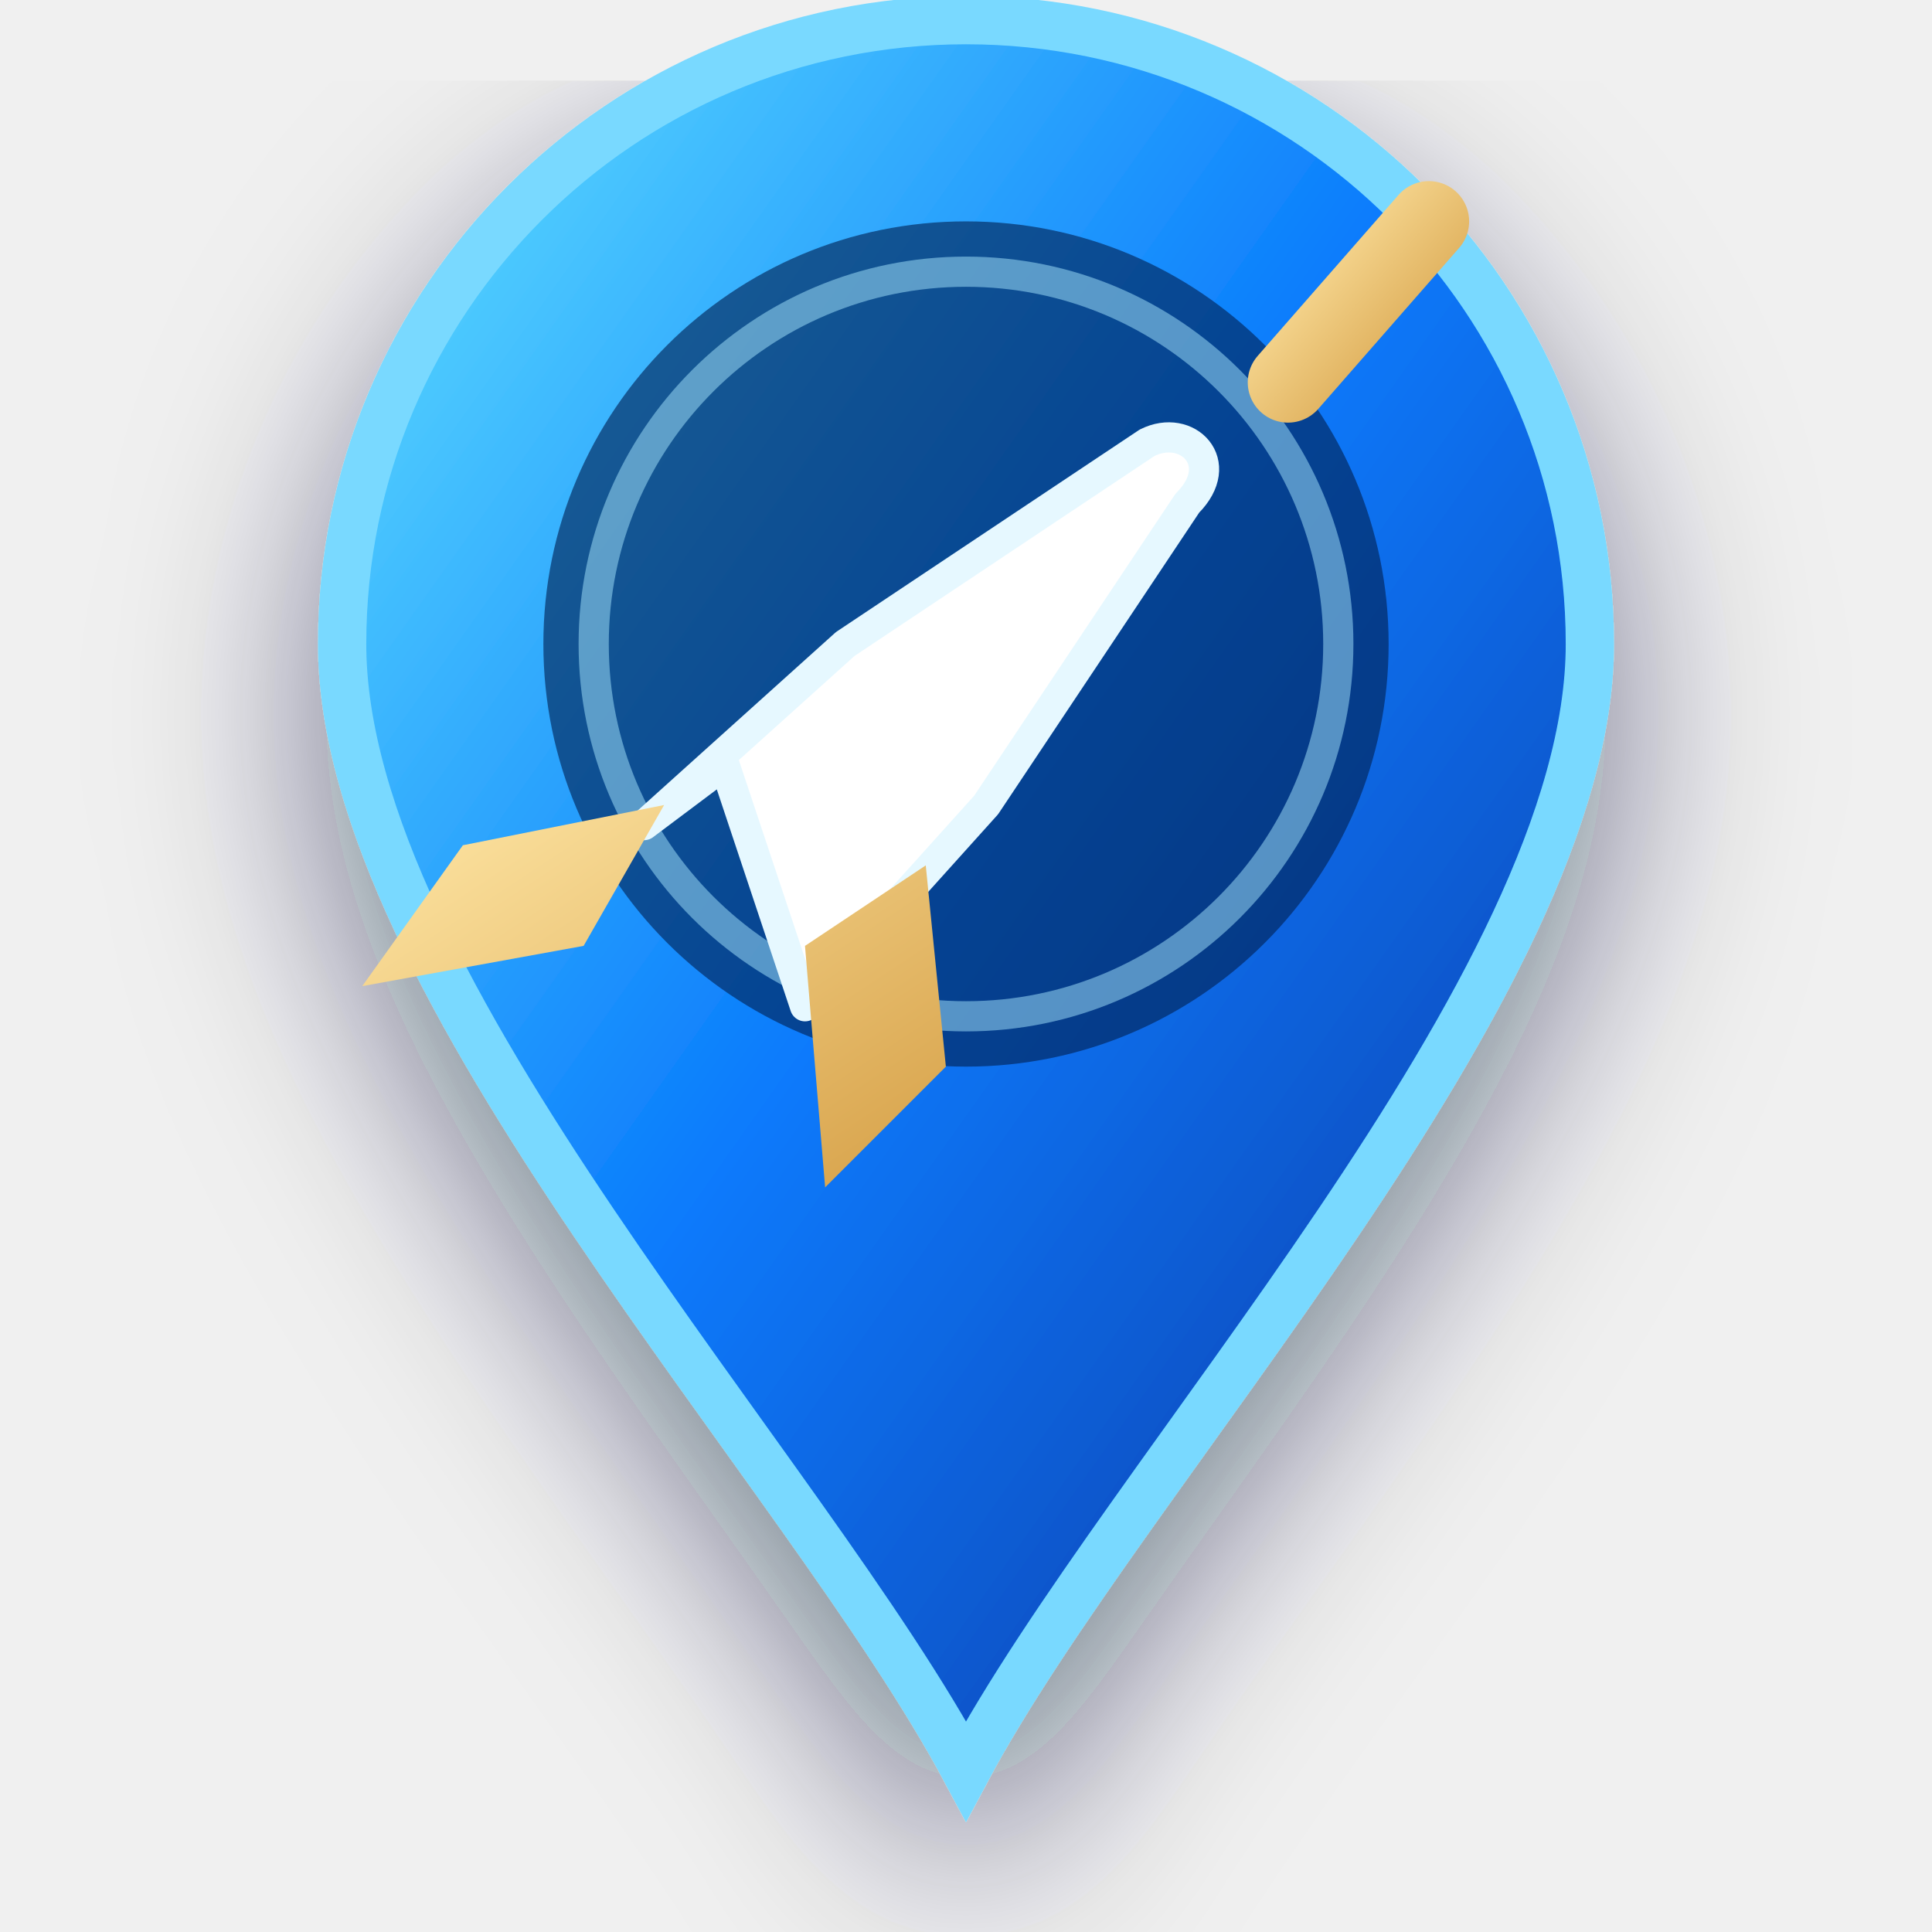
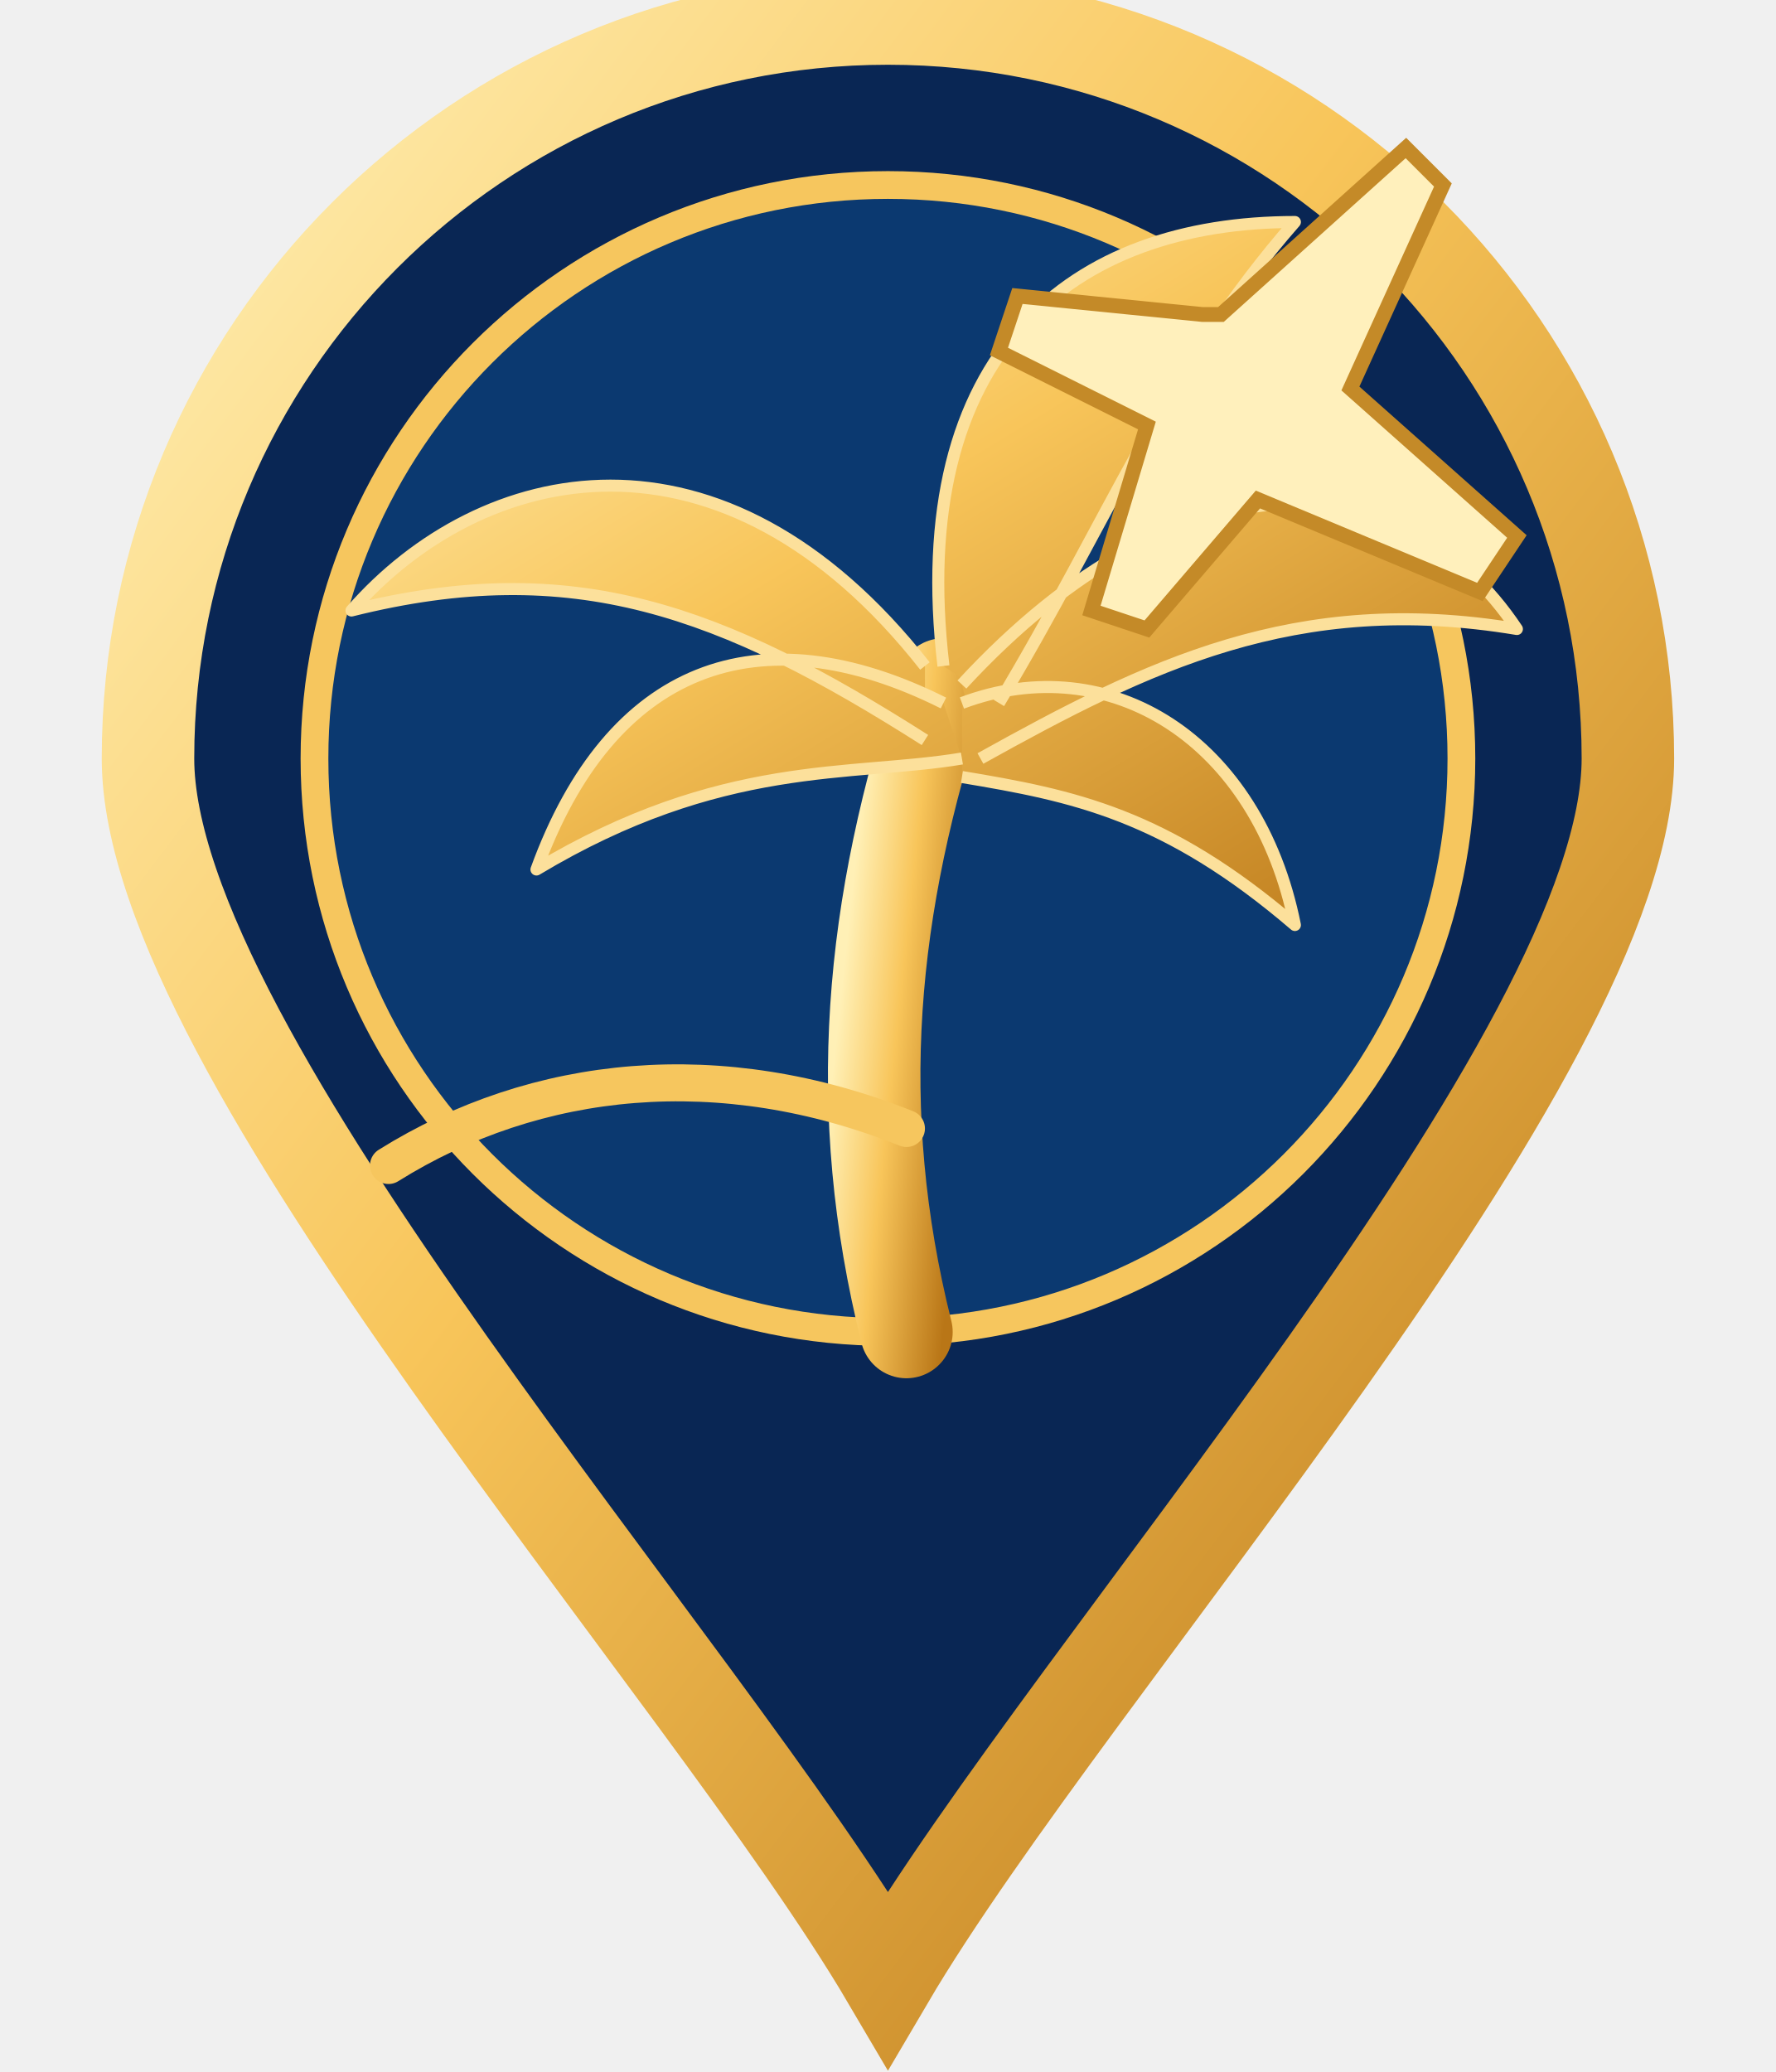
- <svg xmlns="http://www.w3.org/2000/svg" viewBox="0 0 96 96" role="img" aria-labelledby="title">
+ <svg xmlns="http://www.w3.org/2000/svg" viewBox="0 0 96 112" role="img" aria-labelledby="title">
  <defs>
-     <linearGradient id="b" x1="0" y1="0" x2="1" y2="1">
-       <stop stop-color="#64e5ff" />
-       <stop offset=".48" stop-color="#087afc" />
-       <stop offset="1" stop-color="#06329b" />
+     <linearGradient id="gold" x1="0" y1="0" x2="1" y2="1">
+       <stop stop-color="#fff0b6" />
+       <stop offset=".43" stop-color="#f8c55a" />
+       <stop offset="1" stop-color="#b97617" />
    </linearGradient>
-     <linearGradient id="g" x1="0" y1="0" x2="1" y2="1">
-       <stop stop-color="#ffe7a6" />
-       <stop offset="1" stop-color="#d6a047" />
-     </linearGradient>
-     <filter id="s" x="-.4" y="-.4" width="1.8" height="1.8">
-       <feDropShadow dx="0" dy="4" stdDeviation="5" flood-color="#001334" flood-opacity=".5" />
-     </filter>
  </defs>
-   <path d="M48 88C40 73 17 49 17 32A31 31 0 0 1 79 32c0 17-23 41-31 56Z" fill="url(#b)" stroke="#79d9ff" stroke-width="2.4" filter="url(#s)" />
-   <circle cx="48" cy="32" r="21" fill="#002052" opacity=".62" />
-   <circle cx="48" cy="32" r="18.5" fill="none" stroke="#a8e8ff" stroke-width="1.5" opacity=".5" />
-   <path d="m32 41 10-9 15-10c2-1 4 1 2 3L49 40l-9 10-4-12z" fill="#fff" stroke="#e6f8ff" stroke-width="1.5" stroke-linejoin="round" />
-   <path d="m33 40-10 2-5 7 11-2z M46 43l1 10-6 6-1-12z" fill="url(#g)" />
-   <path d="M64 19l7-8" stroke="url(#g)" stroke-linecap="round" stroke-width="4" />
+   <path d="M48 107C38 90 8 57 8 41a40 40 0 1 1 80 0c0 16-30 49-40 66Z" fill="#092654" stroke="url(#gold)" stroke-width="5" />
+   <circle cx="48" cy="41" r="31" fill="#0b3970" stroke="#f6c65e" stroke-width="1.5" />
+   <path d="M49 72c-3-12-2-23 2-35" stroke="url(#gold)" stroke-width="5" fill="none" stroke-linecap="round" />
+   <path d="M50 36C39 22 26 25 19 33c12-3 20 0 31 7M51 36c-2-17 7-24 19-24-7 8-10 16-16 26M52 37c12-13 24-12 30-3-12-2-20 2-29 7M51 38c-10-5-18-2-22 9 10-6 17-5 23-6M52 38c8-3 16 2 18 12-7-6-12-7-18-8" fill="url(#gold)" stroke="#fce09b" stroke-width=".65" stroke-linejoin="round" />
+   <path d="M21 63c8-5 18-6 28-2" fill="none" stroke="#f6c65e" stroke-width="2" stroke-linecap="round" />
+   <path d="m66 17 10-9 2 2-5 11 9 8-2 3-12-5-6 7-3-1 3-10-8-4 1-3 10 1Z" fill="#fff0bc" stroke="#c48a28" stroke-width=".8" />
</svg>
